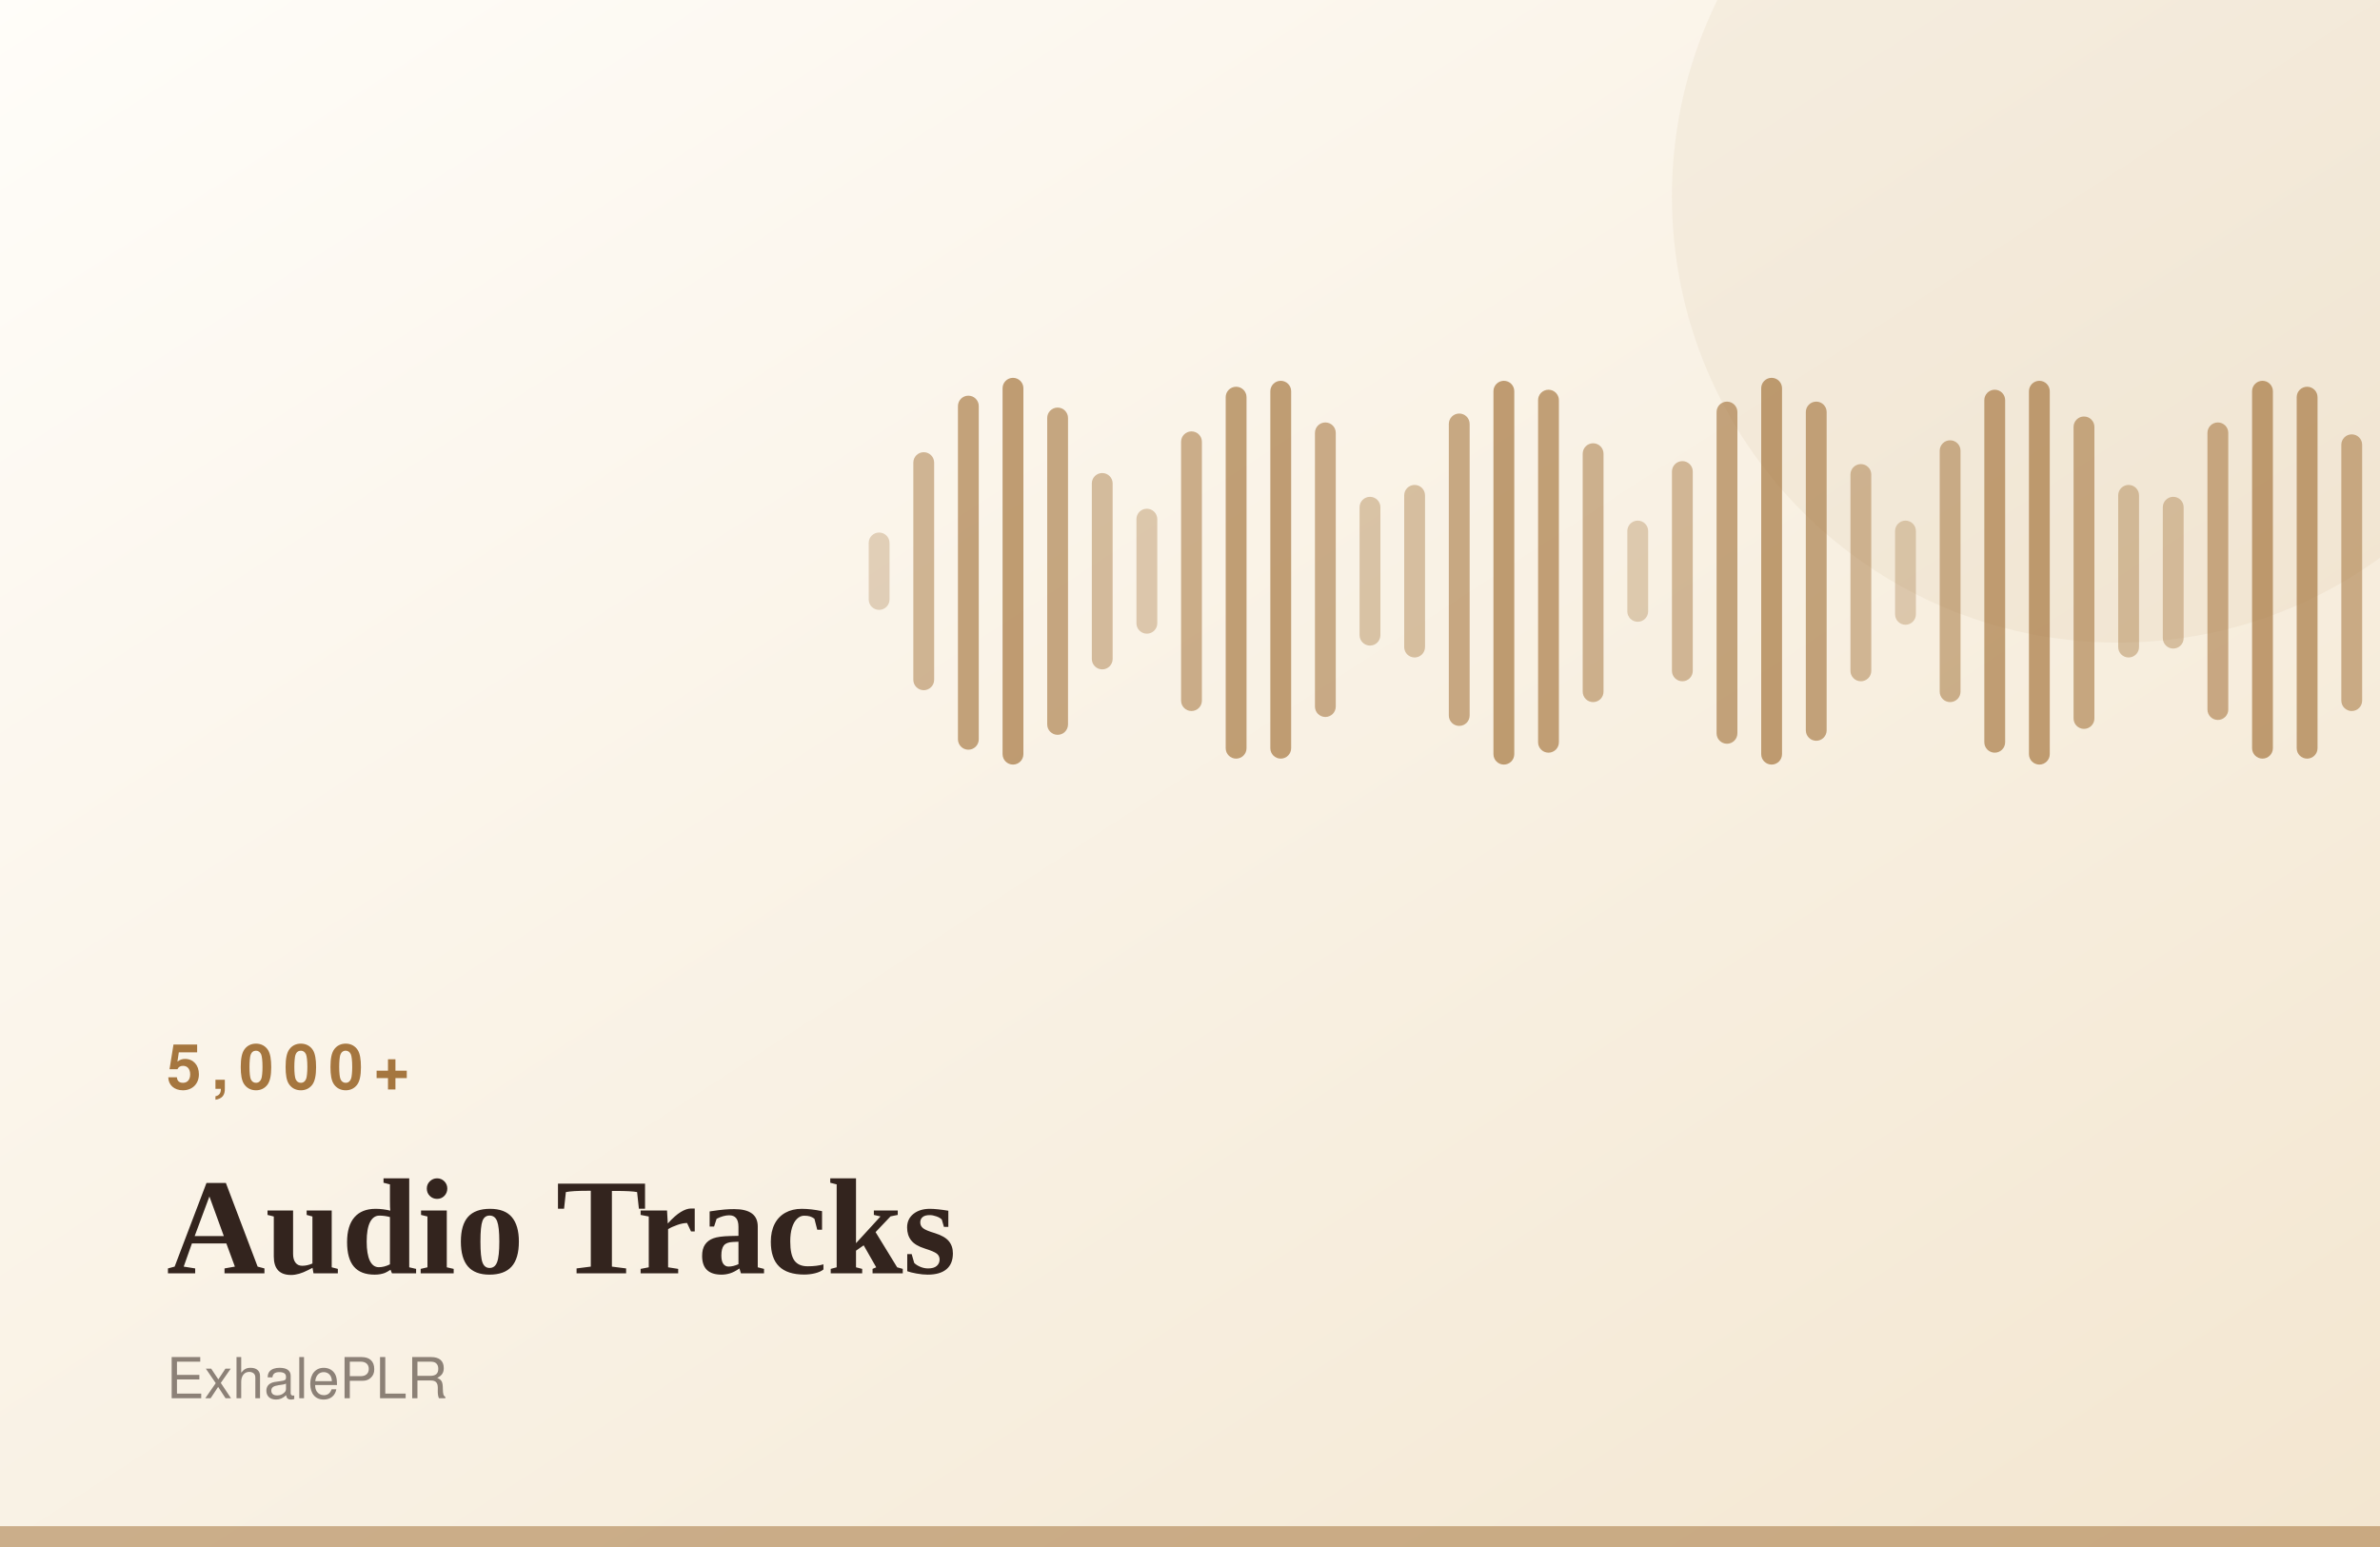
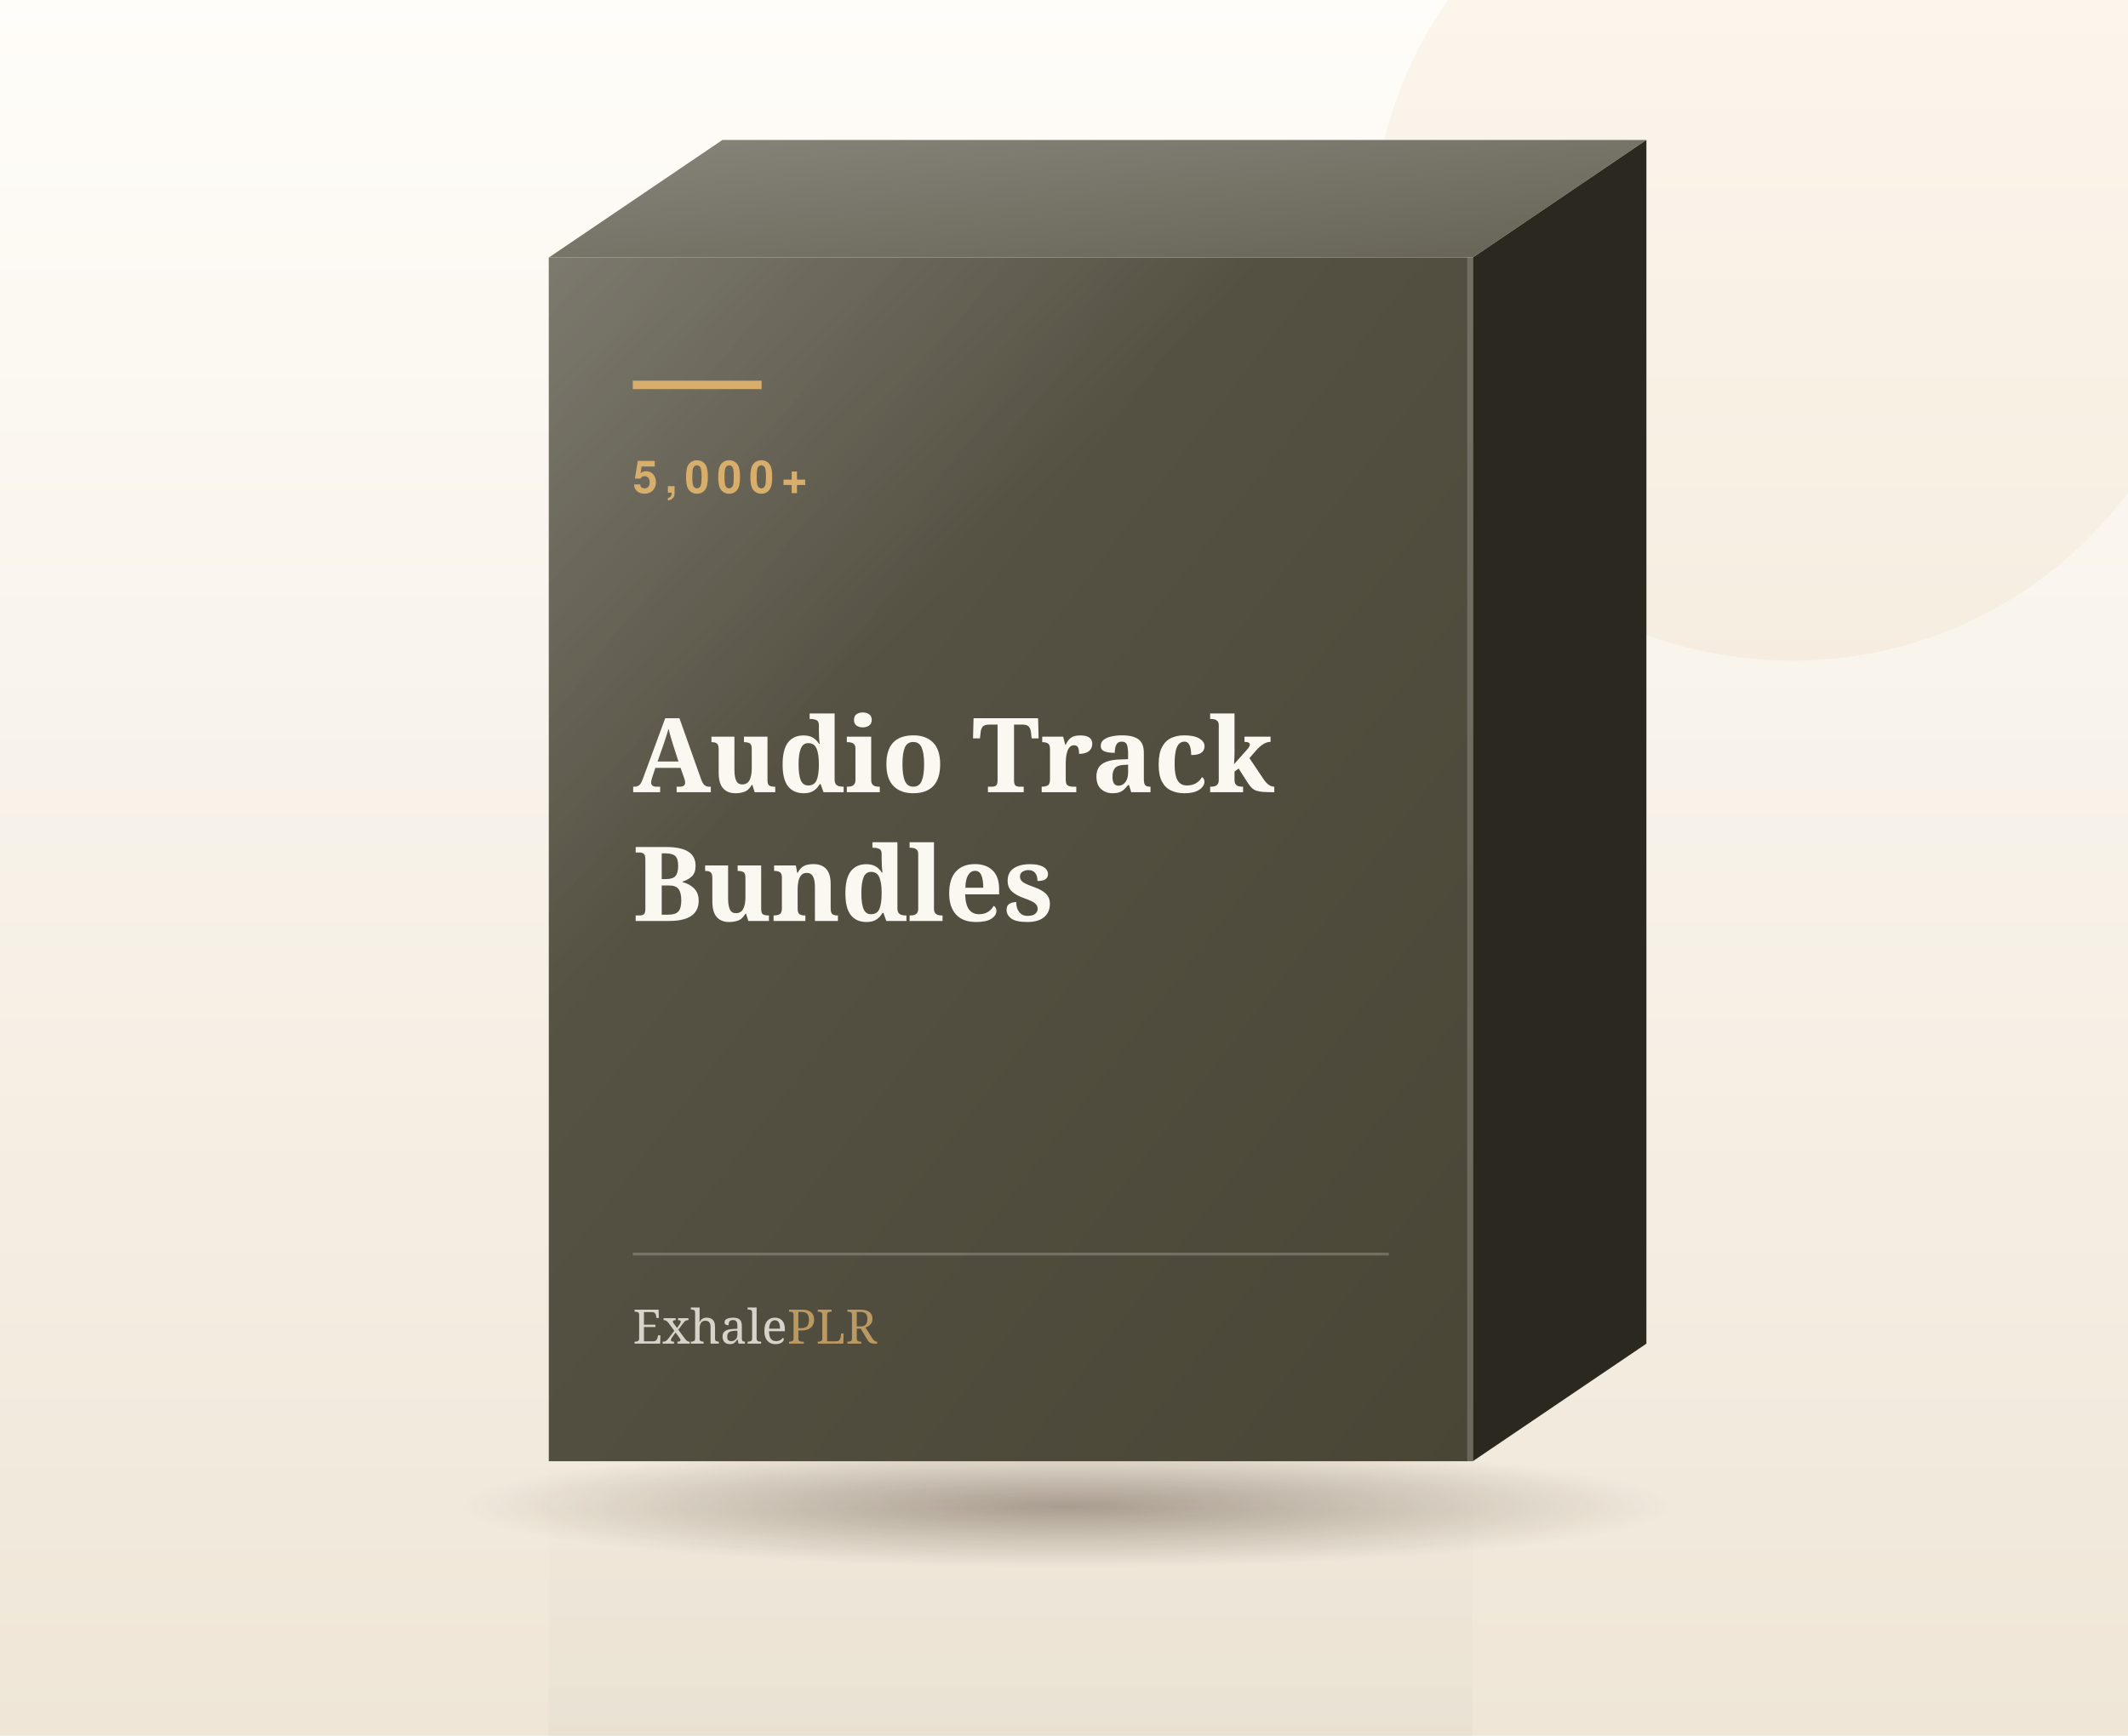
- <svg xmlns="http://www.w3.org/2000/svg" viewBox="0 0 800 520" width="800" height="520" role="img" aria-label="5,000+ Audio Tracks">
+ <svg xmlns="http://www.w3.org/2000/svg" viewBox="0 0 760 620" width="760" height="620" role="img" aria-label="Audio Track Bundles">
  <defs>
-     <linearGradient id="g" x1="0" y1="0" x2="1" y2="1">
+     <linearGradient id="bg" x1="0" y1="0" x2="0" y2="1">
      <stop offset="0" stop-color="#fffdf9" />
-       <stop offset="1" stop-color="#f3e6d0" />
+       <stop offset="1" stop-color="#efe6d7" />
    </linearGradient>
+     <linearGradient id="f" x1="0" y1="0" x2="1" y2="1">
+       <stop offset="0" stop-color="#5c584a" />
+       <stop offset="1" stop-color="#4a4636" />
+     </linearGradient>
+     <linearGradient id="s" x1="0" y1="0" x2="1" y2="0">
+       <stop offset="0" stop-color="#2b291f" />
+       <stop offset="1" stop-color="#2b291f" />
+     </linearGradient>
+     <linearGradient id="t" x1="0" y1="0" x2="1" y2="1">
+       <stop offset="0" stop-color="#87847a" />
+       <stop offset="1" stop-color="#666356" />
+     </linearGradient>
+     <linearGradient id="gloss" x1="0" y1="0" x2=".8" y2="1">
+       <stop offset="0" stop-color="#fff" stop-opacity=".20" />
+       <stop offset=".38" stop-color="#fff" stop-opacity="0" />
+     </linearGradient>
+     <linearGradient id="refl" x1="0" y1="0" x2="0" y2="1">
+       <stop offset="0" stop-color="#4a4636" stop-opacity=".26" />
+       <stop offset="1" stop-color="#4a4636" stop-opacity="0" />
+     </linearGradient>
+     <radialGradient id="sh">
+       <stop offset="0" stop-color="#3a2a1c" stop-opacity=".40" />
+       <stop offset="1" stop-color="#3a2a1c" stop-opacity="0" />
+     </radialGradient>
  </defs>
-   <rect width="800" height="520" fill="url(#g)" />
-   <circle cx="712" cy="66" r="150" fill="#a5763f" opacity=".07" />
-   <rect x="292" y="179" width="7" height="26" rx="3.5" fill="#a5763f" opacity="0.30" />
-   <rect x="307" y="152" width="7" height="80" rx="3.5" fill="#a5763f" opacity="0.51" />
-   <rect x="322" y="133" width="7" height="119" rx="3.5" fill="#a5763f" opacity="0.66" />
-   <rect x="337" y="127" width="7" height="130" rx="3.5" fill="#a5763f" opacity="0.70" />
-   <rect x="352" y="137" width="7" height="110" rx="3.5" fill="#a5763f" opacity="0.62" />
-   <rect x="367" y="159" width="7" height="66" rx="3.5" fill="#a5763f" opacity="0.45" />
-   <rect x="382" y="171" width="7" height="42" rx="3.5" fill="#a5763f" opacity="0.36" />
-   <rect x="397" y="145" width="7" height="94" rx="3.5" fill="#a5763f" opacity="0.56" />
-   <rect x="412" y="130" width="7" height="125" rx="3.5" fill="#a5763f" opacity="0.68" />
-   <rect x="427" y="128" width="7" height="127" rx="3.5" fill="#a5763f" opacity="0.69" />
-   <rect x="442" y="142" width="7" height="99" rx="3.5" fill="#a5763f" opacity="0.58" />
-   <rect x="457" y="167" width="7" height="50" rx="3.5" fill="#a5763f" opacity="0.39" />
-   <rect x="472" y="163" width="7" height="58" rx="3.5" fill="#a5763f" opacity="0.42" />
-   <rect x="487" y="139" width="7" height="105" rx="3.5" fill="#a5763f" opacity="0.60" />
-   <rect x="502" y="128" width="7" height="129" rx="3.5" fill="#a5763f" opacity="0.70" />
-   <rect x="517" y="131" width="7" height="122" rx="3.5" fill="#a5763f" opacity="0.67" />
-   <rect x="532" y="149" width="7" height="87" rx="3.5" fill="#a5763f" opacity="0.53" />
-   <rect x="547" y="175" width="7" height="34" rx="3.5" fill="#a5763f" opacity="0.33" />
-   <rect x="562" y="155" width="7" height="74" rx="3.5" fill="#a5763f" opacity="0.48" />
-   <rect x="577" y="135" width="7" height="115" rx="3.5" fill="#a5763f" opacity="0.64" />
-   <rect x="592" y="127" width="7" height="130" rx="3.5" fill="#a5763f" opacity="0.70" />
-   <rect x="607" y="135" width="7" height="114" rx="3.5" fill="#a5763f" opacity="0.64" />
-   <rect x="622" y="156" width="7" height="73" rx="3.5" fill="#a5763f" opacity="0.48" />
-   <rect x="637" y="175" width="7" height="35" rx="3.5" fill="#a5763f" opacity="0.33" />
-   <rect x="652" y="148" width="7" height="88" rx="3.5" fill="#a5763f" opacity="0.54" />
-   <rect x="667" y="131" width="7" height="122" rx="3.5" fill="#a5763f" opacity="0.67" />
-   <rect x="682" y="128" width="7" height="129" rx="3.5" fill="#a5763f" opacity="0.69" />
-   <rect x="697" y="140" width="7" height="105" rx="3.5" fill="#a5763f" opacity="0.60" />
-   <rect x="712" y="163" width="7" height="58" rx="3.5" fill="#a5763f" opacity="0.42" />
-   <rect x="727" y="167" width="7" height="51" rx="3.5" fill="#a5763f" opacity="0.40" />
-   <rect x="742" y="142" width="7" height="100" rx="3.5" fill="#a5763f" opacity="0.58" />
-   <rect x="757" y="128" width="7" height="127" rx="3.5" fill="#a5763f" opacity="0.69" />
-   <rect x="772" y="130" width="7" height="125" rx="3.5" fill="#a5763f" opacity="0.68" />
-   <rect x="787" y="146" width="7" height="93" rx="3.5" fill="#a5763f" opacity="0.56" />
-   <text x="56" y="366" font-size="21" fill="#a5763f" letter-spacing="3.4" font-family="Helvetica,Arial,sans-serif" font-weight="700">5,000+</text>
-   <text x="56" y="428" font-size="46" fill="#33241e" font-family="Georgia,'Times New Roman',serif" font-weight="700">Audio Tracks</text>
-   <text x="56" y="470" font-size="19" fill="#33241e" opacity=".55" font-family="Helvetica,Arial,sans-serif">ExhalePLR</text>
-   <rect x="0" y="513" width="800" height="7" fill="#a5763f" opacity=".55" />
+   <rect width="760" height="620" fill="url(#bg)" />
+   <circle cx="640" cy="86" r="150" fill="#d8ae6c" opacity=".10" />
+   <g transform="translate(0,1044) scale(1,-1)" opacity=".5">
+     <rect x="196" y="92" width="330" height="430" fill="url(#refl)" />
+   </g>
+   <ellipse cx="381.0" cy="538" rx="218" ry="22" fill="url(#sh)" />
+   <path d="M196 92 L258 50 L588 50 L526 92 Z" fill="url(#t)" />
+   <path d="M526 92 L588 50 L588 480 L526 522 Z" fill="url(#s)" />
+   <rect x="196" y="92" width="330" height="430" fill="url(#f)" />
+   <rect x="196" y="92" width="330" height="430" fill="url(#gloss)" />
+   <rect x="524" y="92" width="2" height="430" fill="#fff" opacity=".18" />
+   <rect x="226" y="136" width="46" height="3" fill="#d8ae6c" />
+   <text x="226" y="176" font-size="16" fill="#d8ae6c" font-family="Helvetica,Arial,sans-serif" font-weight="700" letter-spacing="2.6">5,000+</text>
+   <text x="226" y="283" font-size="37" fill="#fbf8f2" font-family="Georgia,serif" font-weight="700">Audio Track</text>
+   <text x="226" y="329" font-size="37" fill="#fbf8f2" font-family="Georgia,serif" font-weight="700">Bundles</text>
+   <line x1="226" y1="448" x2="496" y2="448" stroke="#fbf8f2" stroke-opacity=".22" />
+   <text x="226" y="480" font-size="17" fill="#fbf8f2" opacity=".78" font-family="Georgia,serif">Exhale<tspan fill="#d8ae6c">PLR</tspan>
+   </text>
</svg>
